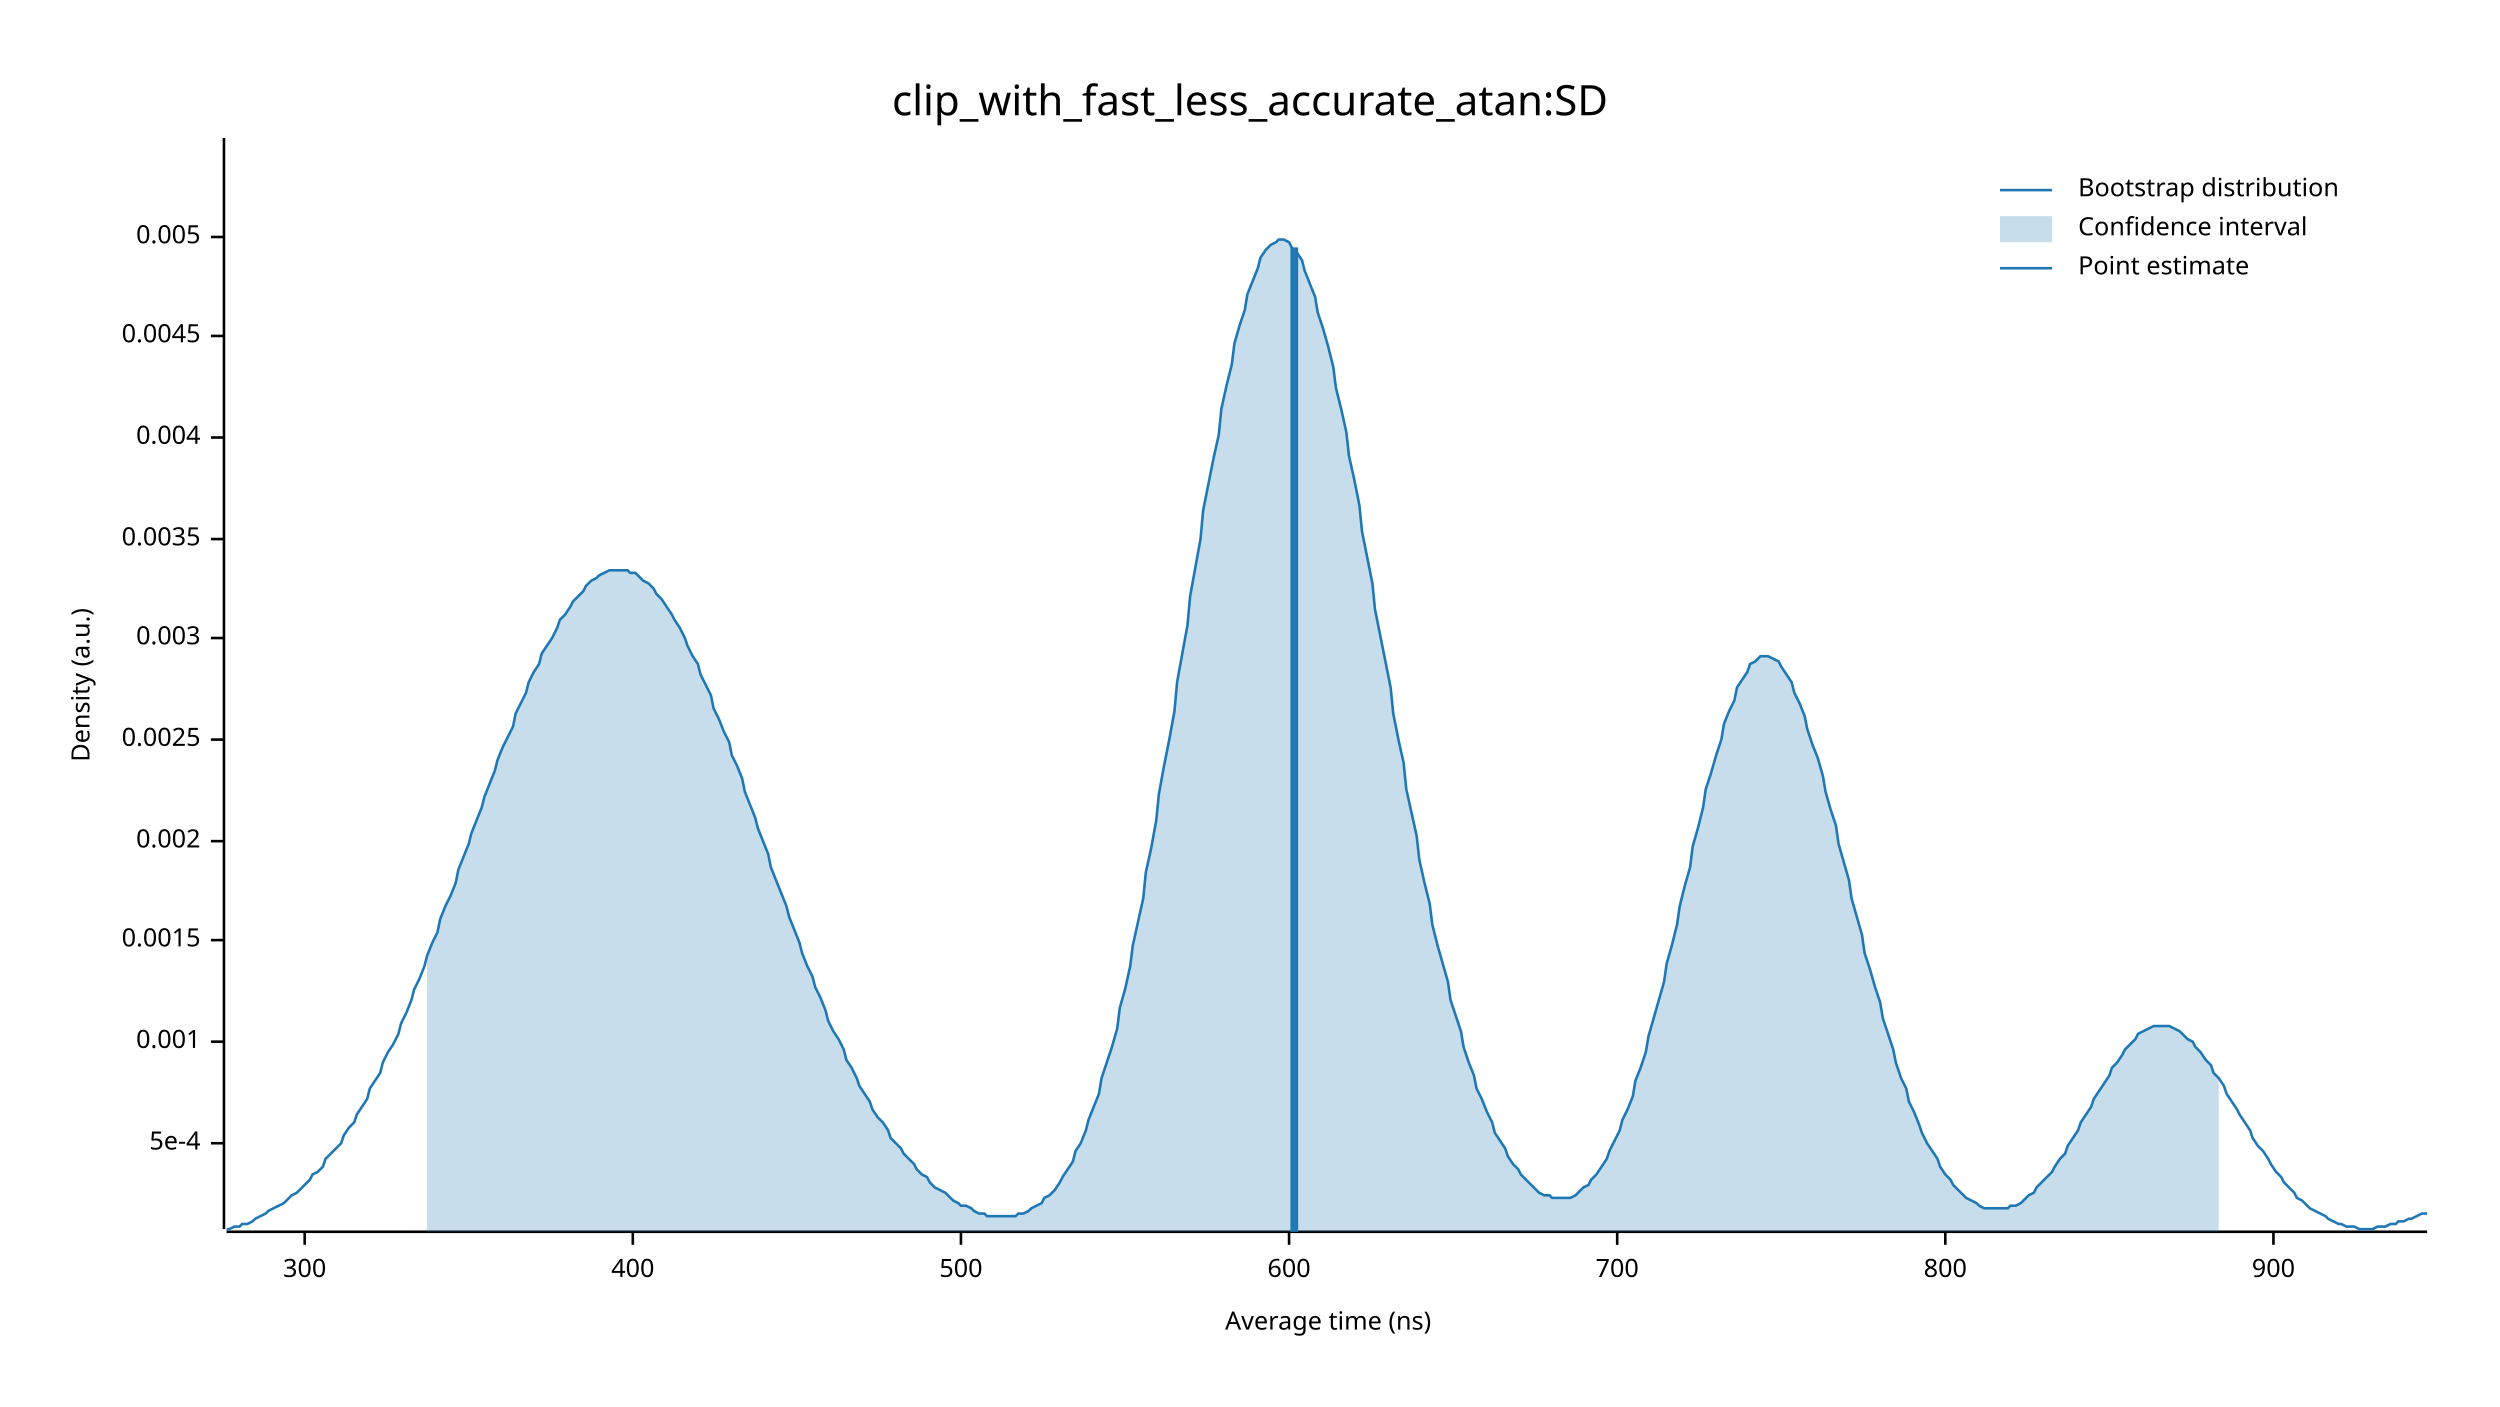
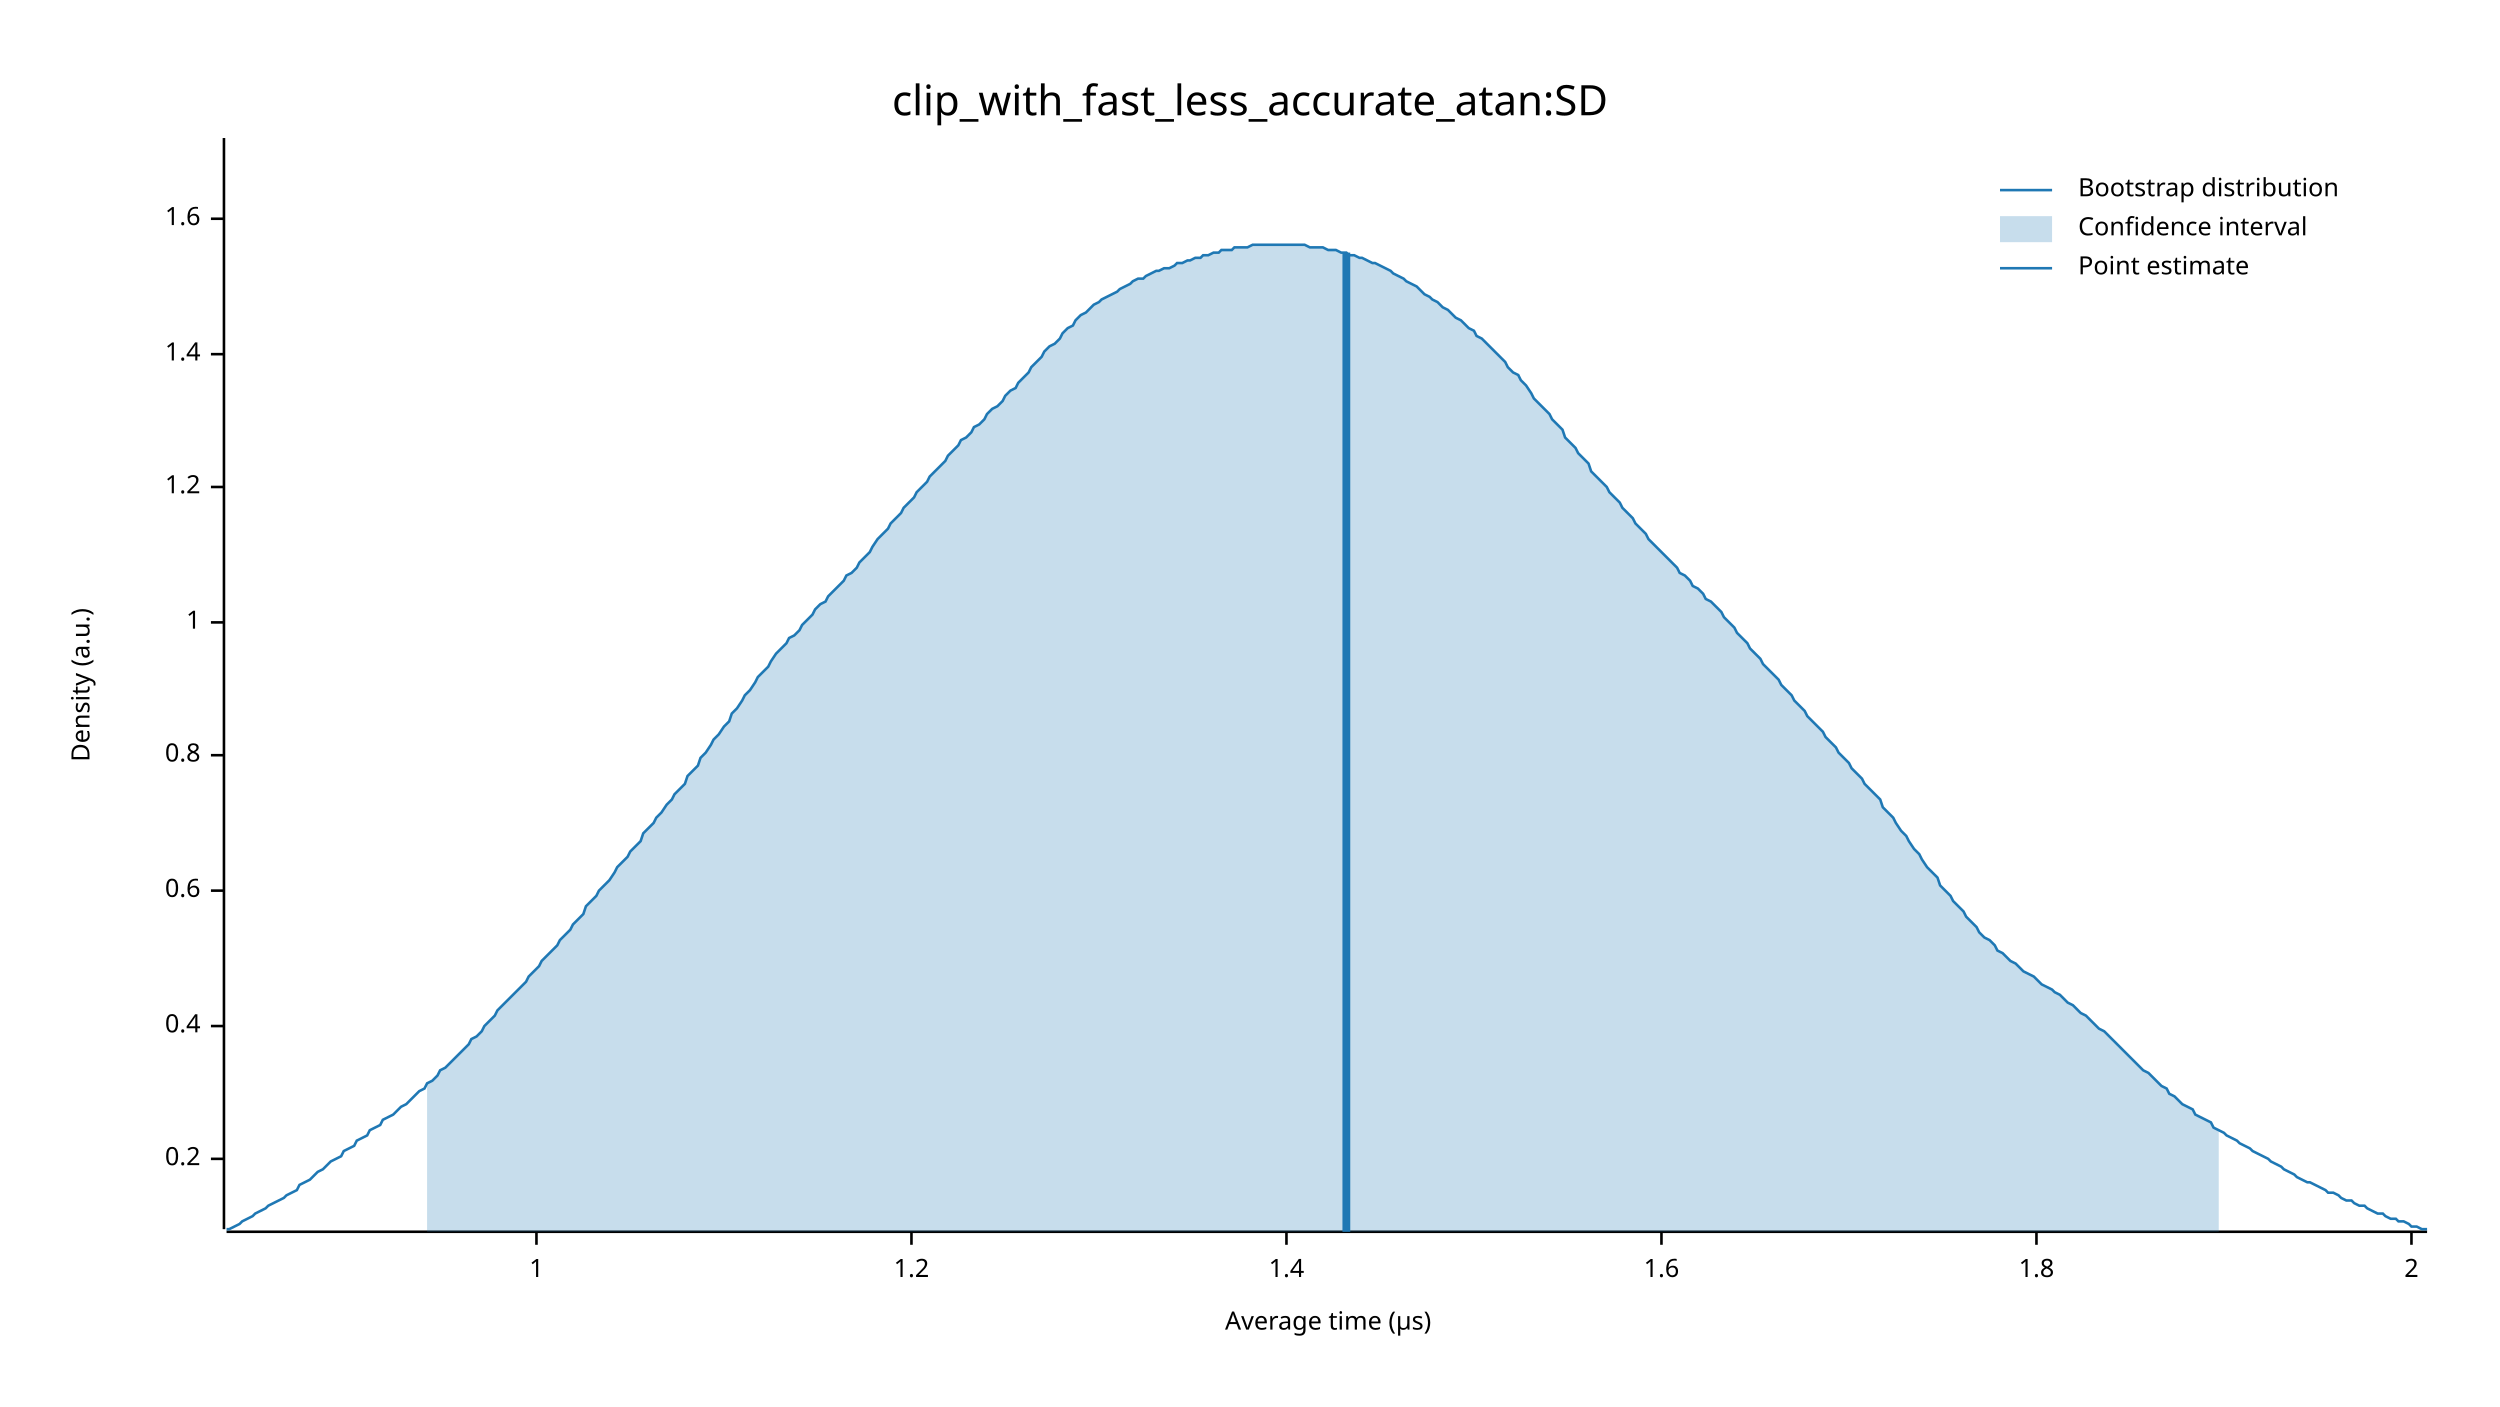
<svg xmlns="http://www.w3.org/2000/svg" width="960" height="540" viewBox="0 0 960 540">
  <text x="480" y="32" dy="0.76em" text-anchor="middle" font-family="sans-serif" font-size="16.129" opacity="1" fill="#000000">
clip_with_fast_less_accurate_atan:SD
</text>
  <text x="27" y="263" dy="0.76em" text-anchor="middle" font-family="sans-serif" font-size="9.677" opacity="1" fill="#000000" transform="rotate(270, 27, 263)">
Density (a.u.)
</text>
  <text x="510" y="513" dy="-0.5ex" text-anchor="middle" font-family="sans-serif" font-size="9.677" opacity="1" fill="#000000">
- Average time (ns)
+ Average time (µs)
</text>
  <polyline fill="none" opacity="1" stroke="#000000" stroke-width="1" points="86,53 86,472 " />
-   <text x="77" y="439" dy="0.5ex" text-anchor="end" font-family="sans-serif" font-size="9.677" opacity="1" fill="#000000">
- 5e-4
+   <text x="77" y="445" dy="0.5ex" text-anchor="end" font-family="sans-serif" font-size="9.677" opacity="1" fill="#000000">
+ 0.2
</text>
-   <polyline fill="none" opacity="1" stroke="#000000" stroke-width="1" points="81,439 86,439 " />
-   <text x="77" y="400" dy="0.5ex" text-anchor="end" font-family="sans-serif" font-size="9.677" opacity="1" fill="#000000">
- 0.001
+   <polyline fill="none" opacity="1" stroke="#000000" stroke-width="1" points="81,445 86,445 " />
+   <text x="77" y="394" dy="0.5ex" text-anchor="end" font-family="sans-serif" font-size="9.677" opacity="1" fill="#000000">
+ 0.4
</text>
-   <polyline fill="none" opacity="1" stroke="#000000" stroke-width="1" points="81,400 86,400 " />
-   <text x="77" y="361" dy="0.5ex" text-anchor="end" font-family="sans-serif" font-size="9.677" opacity="1" fill="#000000">
- 0.0015
+   <polyline fill="none" opacity="1" stroke="#000000" stroke-width="1" points="81,394 86,394 " />
+   <text x="77" y="342" dy="0.5ex" text-anchor="end" font-family="sans-serif" font-size="9.677" opacity="1" fill="#000000">
+ 0.6
</text>
-   <polyline fill="none" opacity="1" stroke="#000000" stroke-width="1" points="81,361 86,361 " />
-   <text x="77" y="323" dy="0.5ex" text-anchor="end" font-family="sans-serif" font-size="9.677" opacity="1" fill="#000000">
- 0.002
+   <polyline fill="none" opacity="1" stroke="#000000" stroke-width="1" points="81,342 86,342 " />
+   <text x="77" y="290" dy="0.5ex" text-anchor="end" font-family="sans-serif" font-size="9.677" opacity="1" fill="#000000">
+ 0.8
</text>
-   <polyline fill="none" opacity="1" stroke="#000000" stroke-width="1" points="81,323 86,323 " />
-   <text x="77" y="284" dy="0.5ex" text-anchor="end" font-family="sans-serif" font-size="9.677" opacity="1" fill="#000000">
- 0.0025
+   <polyline fill="none" opacity="1" stroke="#000000" stroke-width="1" points="81,290 86,290 " />
+   <text x="77" y="239" dy="0.5ex" text-anchor="end" font-family="sans-serif" font-size="9.677" opacity="1" fill="#000000">
+ 1
</text>
-   <polyline fill="none" opacity="1" stroke="#000000" stroke-width="1" points="81,284 86,284 " />
-   <text x="77" y="245" dy="0.5ex" text-anchor="end" font-family="sans-serif" font-size="9.677" opacity="1" fill="#000000">
- 0.003
+   <polyline fill="none" opacity="1" stroke="#000000" stroke-width="1" points="81,239 86,239 " />
+   <text x="77" y="187" dy="0.5ex" text-anchor="end" font-family="sans-serif" font-size="9.677" opacity="1" fill="#000000">
+ 1.2
</text>
-   <polyline fill="none" opacity="1" stroke="#000000" stroke-width="1" points="81,245 86,245 " />
-   <text x="77" y="207" dy="0.5ex" text-anchor="end" font-family="sans-serif" font-size="9.677" opacity="1" fill="#000000">
- 0.0035
+   <polyline fill="none" opacity="1" stroke="#000000" stroke-width="1" points="81,187 86,187 " />
+   <text x="77" y="136" dy="0.5ex" text-anchor="end" font-family="sans-serif" font-size="9.677" opacity="1" fill="#000000">
+ 1.4
</text>
-   <polyline fill="none" opacity="1" stroke="#000000" stroke-width="1" points="81,207 86,207 " />
-   <text x="77" y="168" dy="0.5ex" text-anchor="end" font-family="sans-serif" font-size="9.677" opacity="1" fill="#000000">
- 0.004
+   <polyline fill="none" opacity="1" stroke="#000000" stroke-width="1" points="81,136 86,136 " />
+   <text x="77" y="84" dy="0.5ex" text-anchor="end" font-family="sans-serif" font-size="9.677" opacity="1" fill="#000000">
+ 1.6
</text>
-   <polyline fill="none" opacity="1" stroke="#000000" stroke-width="1" points="81,168 86,168 " />
-   <text x="77" y="129" dy="0.5ex" text-anchor="end" font-family="sans-serif" font-size="9.677" opacity="1" fill="#000000">
- 0.0045
+   <polyline fill="none" opacity="1" stroke="#000000" stroke-width="1" points="81,84 86,84 " />
+   <polyline fill="none" opacity="1" stroke="#000000" stroke-width="1" points="87,473 932,473 " />
+   <text x="206" y="483" dy="0.76em" text-anchor="middle" font-family="sans-serif" font-size="9.677" opacity="1" fill="#000000">
+ 1
</text>
-   <polyline fill="none" opacity="1" stroke="#000000" stroke-width="1" points="81,129 86,129 " />
-   <text x="77" y="91" dy="0.5ex" text-anchor="end" font-family="sans-serif" font-size="9.677" opacity="1" fill="#000000">
- 0.005
+   <polyline fill="none" opacity="1" stroke="#000000" stroke-width="1" points="206,473 206,478 " />
+   <text x="350" y="483" dy="0.76em" text-anchor="middle" font-family="sans-serif" font-size="9.677" opacity="1" fill="#000000">
+ 1.2
</text>
-   <polyline fill="none" opacity="1" stroke="#000000" stroke-width="1" points="81,91 86,91 " />
-   <polyline fill="none" opacity="1" stroke="#000000" stroke-width="1" points="87,473 932,473 " />
-   <text x="117" y="483" dy="0.76em" text-anchor="middle" font-family="sans-serif" font-size="9.677" opacity="1" fill="#000000">
- 300
+   <polyline fill="none" opacity="1" stroke="#000000" stroke-width="1" points="350,473 350,478 " />
+   <text x="494" y="483" dy="0.76em" text-anchor="middle" font-family="sans-serif" font-size="9.677" opacity="1" fill="#000000">
+ 1.4
</text>
-   <polyline fill="none" opacity="1" stroke="#000000" stroke-width="1" points="117,473 117,478 " />
-   <text x="243" y="483" dy="0.76em" text-anchor="middle" font-family="sans-serif" font-size="9.677" opacity="1" fill="#000000">
- 400
+   <polyline fill="none" opacity="1" stroke="#000000" stroke-width="1" points="494,473 494,478 " />
+   <text x="638" y="483" dy="0.76em" text-anchor="middle" font-family="sans-serif" font-size="9.677" opacity="1" fill="#000000">
+ 1.6
</text>
-   <polyline fill="none" opacity="1" stroke="#000000" stroke-width="1" points="243,473 243,478 " />
-   <text x="369" y="483" dy="0.76em" text-anchor="middle" font-family="sans-serif" font-size="9.677" opacity="1" fill="#000000">
- 500
+   <polyline fill="none" opacity="1" stroke="#000000" stroke-width="1" points="638,473 638,478 " />
+   <text x="782" y="483" dy="0.76em" text-anchor="middle" font-family="sans-serif" font-size="9.677" opacity="1" fill="#000000">
+ 1.8
</text>
-   <polyline fill="none" opacity="1" stroke="#000000" stroke-width="1" points="369,473 369,478 " />
-   <text x="495" y="483" dy="0.76em" text-anchor="middle" font-family="sans-serif" font-size="9.677" opacity="1" fill="#000000">
- 600
+   <polyline fill="none" opacity="1" stroke="#000000" stroke-width="1" points="782,473 782,478 " />
+   <text x="926" y="483" dy="0.76em" text-anchor="middle" font-family="sans-serif" font-size="9.677" opacity="1" fill="#000000">
+ 2
</text>
-   <polyline fill="none" opacity="1" stroke="#000000" stroke-width="1" points="495,473 495,478 " />
-   <text x="621" y="483" dy="0.76em" text-anchor="middle" font-family="sans-serif" font-size="9.677" opacity="1" fill="#000000">
- 700
- </text>
-   <polyline fill="none" opacity="1" stroke="#000000" stroke-width="1" points="621,473 621,478 " />
-   <text x="747" y="483" dy="0.76em" text-anchor="middle" font-family="sans-serif" font-size="9.677" opacity="1" fill="#000000">
- 800
- </text>
-   <polyline fill="none" opacity="1" stroke="#000000" stroke-width="1" points="747,473 747,478 " />
-   <text x="873" y="483" dy="0.76em" text-anchor="middle" font-family="sans-serif" font-size="9.677" opacity="1" fill="#000000">
- 900
- </text>
-   <polyline fill="none" opacity="1" stroke="#000000" stroke-width="1" points="873,473 873,478 " />
-   <polyline fill="none" opacity="1" stroke="#1F78B4" stroke-width="1" points="87,472 88,472 90,471 92,471 93,470 95,470 97,469 98,468 100,467 102,466 103,465 105,464 107,463 109,462 110,461 112,459 114,458 115,457 117,455 119,453 120,451 122,450 124,448 125,445 127,443 129,441 131,439 132,436 134,433 136,431 137,428 139,425 141,422 142,418 144,415 146,412 147,408 149,404 151,401 153,397 154,393 156,389 158,384 159,380 161,376 163,371 164,367 166,362 168,358 169,353 171,348 173,344 175,339 176,334 178,329 180,324 181,320 183,315 185,310 186,306 188,301 190,296 191,292 193,287 195,283 197,279 198,274 200,270 202,266 203,262 205,258 207,255 208,251 210,248 212,245 214,241 215,238 217,236 219,233 220,231 222,229 224,227 225,225 227,223 229,222 230,221 232,220 234,219 236,219 237,219 239,219 241,219 242,220 244,220 246,222 247,223 249,224 251,226 252,228 254,230 256,233 258,236 259,238 261,241 263,245 264,248 266,252 268,255 269,259 271,263 273,267 274,272 276,276 278,281 280,285 281,290 283,294 285,299 286,304 288,309 290,314 291,318 293,323 295,328 296,333 298,338 300,343 302,348 303,352 305,357 307,362 308,366 310,371 312,375 313,379 315,383 317,388 318,392 320,396 322,399 324,403 325,407 327,410 329,414 330,417 332,420 334,423 335,426 337,429 339,431 341,434 342,437 344,439 346,441 347,443 349,445 351,447 352,449 354,451 356,452 357,454 359,456 361,457 363,458 364,459 366,461 368,462 369,463 371,463 373,464 374,465 376,466 378,466 379,467 381,467 383,467 385,467 386,467 388,467 390,467 391,466 393,466 395,465 396,464 398,463 400,462 401,460 403,459 405,457 407,454 408,452 410,449 412,446 413,442 415,439 417,434 418,430 420,425 422,420 423,414 425,408 427,402 429,395 430,387 432,380 434,371 435,363 437,354 439,345 440,335 442,326 444,315 445,305 447,294 449,284 451,273 452,262 454,251 456,240 457,229 459,218 461,207 462,196 464,186 466,176 468,167 469,157 471,148 473,140 474,132 476,125 478,119 479,113 481,108 483,103 484,99 486,96 488,94 490,93 491,92 493,92 495,93 496,95 498,97 500,100 501,104 503,109 505,114 506,120 508,126 510,133 512,141 513,149 515,157 517,166 518,175 520,184 522,194 523,204 525,214 527,224 528,234 530,244 532,254 534,264 535,274 537,284 539,293 540,303 542,312 544,321 545,330 547,339 549,347 550,355 552,363 554,370 556,377 557,384 559,390 561,396 562,402 564,408 566,413 567,418 569,422 571,427 573,431 574,435 576,438 578,441 579,444 581,447 583,449 584,451 586,453 588,455 589,456 591,458 593,459 595,459 596,460 598,460 600,460 601,460 603,460 605,459 606,458 608,456 610,455 611,453 613,451 615,448 617,445 618,442 620,438 622,434 623,430 625,426 627,421 628,415 630,410 632,404 633,398 635,391 637,384 639,377 640,370 642,363 644,355 645,348 647,340 649,333 650,325 652,318 654,310 655,303 657,297 659,290 661,284 662,278 664,273 666,269 667,264 669,261 671,258 672,255 674,254 676,252 677,252 679,252 681,253 683,254 684,256 686,259 688,262 689,266 691,270 693,275 694,280 696,286 698,291 700,298 701,304 703,311 705,317 706,324 708,331 710,338 711,345 713,352 715,359 716,366 718,372 720,379 722,385 723,391 725,397 727,403 728,408 730,414 732,418 733,423 735,427 737,432 738,435 740,439 742,442 744,445 745,448 747,451 749,453 750,455 752,457 754,459 755,460 757,461 759,462 760,463 762,464 764,464 766,464 767,464 769,464 771,464 772,463 774,463 776,462 777,461 779,459 781,458 782,456 784,454 786,452 788,450 789,448 791,445 793,443 794,440 796,437 798,434 799,431 801,428 803,425 804,422 806,419 808,416 810,413 811,410 813,408 815,405 816,403 818,401 820,399 821,397 823,396 825,395 827,394 828,394 830,394 832,394 833,394 835,395 837,396 838,397 840,399 842,400 843,402 845,404 847,407 849,409 850,412 852,414 854,417 855,420 857,423 859,426 860,428 862,431 864,434 865,437 867,440 869,442 871,445 872,447 874,450 876,452 877,454 879,456 881,458 882,460 884,461 886,463 887,464 889,465 891,466 893,467 894,468 896,469 898,470 899,470 901,471 903,471 904,471 906,472 908,472 909,472 911,472 913,471 915,471 916,471 918,470 920,470 921,469 923,469 925,468 926,468 928,467 930,466 932,466 " />
-   <polygon opacity="0.25" fill="#1F78B4" points="164,367 166,362 168,358 169,353 171,348 173,344 175,339 176,334 178,329 180,324 181,320 183,315 185,310 186,306 188,301 190,296 191,292 193,287 195,283 197,279 198,274 200,270 202,266 203,262 205,258 207,255 208,251 210,248 212,245 214,241 215,238 217,236 219,233 220,231 222,229 224,227 225,225 227,223 229,222 230,221 232,220 234,219 236,219 237,219 239,219 241,219 242,220 244,220 246,222 247,223 249,224 251,226 252,228 254,230 256,233 258,236 259,238 261,241 263,245 264,248 266,252 268,255 269,259 271,263 273,267 274,272 276,276 278,281 280,285 281,290 283,294 285,299 286,304 288,309 290,314 291,318 293,323 295,328 296,333 298,338 300,343 302,348 303,352 305,357 307,362 308,366 310,371 312,375 313,379 315,383 317,388 318,392 320,396 322,399 324,403 325,407 327,410 329,414 330,417 332,420 334,423 335,426 337,429 339,431 341,434 342,437 344,439 346,441 347,443 349,445 351,447 352,449 354,451 356,452 357,454 359,456 361,457 363,458 364,459 366,461 368,462 369,463 371,463 373,464 374,465 376,466 378,466 379,467 381,467 383,467 385,467 386,467 388,467 390,467 391,466 393,466 395,465 396,464 398,463 400,462 401,460 403,459 405,457 407,454 408,452 410,449 412,446 413,442 415,439 417,434 418,430 420,425 422,420 423,414 425,408 427,402 429,395 430,387 432,380 434,371 435,363 437,354 439,345 440,335 442,326 444,315 445,305 447,294 449,284 451,273 452,262 454,251 456,240 457,229 459,218 461,207 462,196 464,186 466,176 468,167 469,157 471,148 473,140 474,132 476,125 478,119 479,113 481,108 483,103 484,99 486,96 488,94 490,93 491,92 493,92 495,93 496,95 498,97 500,100 501,104 503,109 505,114 506,120 508,126 510,133 512,141 513,149 515,157 517,166 518,175 520,184 522,194 523,204 525,214 527,224 528,234 530,244 532,254 534,264 535,274 537,284 539,293 540,303 542,312 544,321 545,330 547,339 549,347 550,355 552,363 554,370 556,377 557,384 559,390 561,396 562,402 564,408 566,413 567,418 569,422 571,427 573,431 574,435 576,438 578,441 579,444 581,447 583,449 584,451 586,453 588,455 589,456 591,458 593,459 595,459 596,460 598,460 600,460 601,460 603,460 605,459 606,458 608,456 610,455 611,453 613,451 615,448 617,445 618,442 620,438 622,434 623,430 625,426 627,421 628,415 630,410 632,404 633,398 635,391 637,384 639,377 640,370 642,363 644,355 645,348 647,340 649,333 650,325 652,318 654,310 655,303 657,297 659,290 661,284 662,278 664,273 666,269 667,264 669,261 671,258 672,255 674,254 676,252 677,252 679,252 681,253 683,254 684,256 686,259 688,262 689,266 691,270 693,275 694,280 696,286 698,291 700,298 701,304 703,311 705,317 706,324 708,331 710,338 711,345 713,352 715,359 716,366 718,372 720,379 722,385 723,391 725,397 727,403 728,408 730,414 732,418 733,423 735,427 737,432 738,435 740,439 742,442 744,445 745,448 747,451 749,453 750,455 752,457 754,459 755,460 757,461 759,462 760,463 762,464 764,464 766,464 767,464 769,464 771,464 772,463 774,463 776,462 777,461 779,459 781,458 782,456 784,454 786,452 788,450 789,448 791,445 793,443 794,440 796,437 798,434 799,431 801,428 803,425 804,422 806,419 808,416 810,413 811,410 813,408 815,405 816,403 818,401 820,399 821,397 823,396 825,395 827,394 828,394 830,394 832,394 833,394 835,395 837,396 838,397 840,399 842,400 843,402 845,404 847,407 849,409 850,412 852,414 852,473 164,473 " />
-   <polyline fill="none" opacity="1" stroke="#1F78B4" stroke-width="3" points="497,473 497,95 " />
+   <polyline fill="none" opacity="1" stroke="#000000" stroke-width="1" points="926,473 926,478 " />
+   <polyline fill="none" opacity="1" stroke="#1F78B4" stroke-width="1" points="87,472 88,472 90,471 92,470 93,469 95,468 97,467 98,466 100,465 102,464 103,463 105,462 107,461 109,460 110,459 112,458 114,457 115,455 117,454 119,453 120,452 122,450 124,449 125,448 127,446 129,445 131,444 132,442 134,441 136,440 137,438 139,437 141,436 142,434 144,433 146,432 147,430 149,429 151,428 153,426 154,425 156,424 158,422 159,421 161,419 163,418 164,416 166,415 168,413 169,411 171,410 173,408 175,406 176,405 178,403 180,401 181,399 183,398 185,396 186,394 188,392 190,390 191,388 193,386 195,384 197,382 198,381 200,379 202,377 203,375 205,373 207,371 208,369 210,367 212,365 214,363 215,361 217,359 219,357 220,355 222,353 224,351 225,348 227,346 229,344 230,342 232,340 234,338 236,335 237,333 239,331 241,329 242,327 244,325 246,323 247,320 249,318 251,316 252,314 254,312 256,309 258,307 259,305 261,303 263,301 264,298 266,296 268,294 269,291 271,289 273,286 274,284 276,282 278,279 280,277 281,274 283,272 285,269 286,267 288,265 290,262 291,260 293,258 295,256 296,254 298,251 300,249 302,247 303,245 305,244 307,242 308,240 310,238 312,236 313,234 315,232 317,231 318,229 320,227 322,225 324,223 325,221 327,220 329,218 330,216 332,214 334,212 335,210 337,207 339,205 341,203 342,201 344,199 346,197 347,195 349,193 351,191 352,189 354,187 356,185 357,183 359,181 361,179 363,177 364,175 366,173 368,171 369,169 371,168 373,166 374,164 376,163 378,161 379,159 381,157 383,156 385,154 386,152 388,150 390,149 391,147 393,145 395,143 396,141 398,139 400,137 401,135 403,133 405,132 407,130 408,128 410,126 412,125 413,123 415,121 417,120 418,119 420,117 422,116 423,115 425,114 427,113 429,112 430,111 432,110 434,109 435,108 437,107 439,107 440,106 442,105 444,104 445,104 447,103 449,103 451,102 452,101 454,101 456,100 457,100 459,99 461,99 462,98 464,98 466,97 468,97 469,96 471,96 473,96 474,95 476,95 478,95 479,95 481,94 483,94 484,94 486,94 488,94 490,94 491,94 493,94 495,94 496,94 498,94 500,94 501,94 503,95 505,95 506,95 508,95 510,96 512,96 513,96 515,97 517,97 518,98 520,98 522,99 523,99 525,100 527,101 528,101 530,102 532,103 534,104 535,105 537,106 539,107 540,108 542,109 544,110 545,111 547,113 549,114 550,115 552,116 554,118 556,119 557,120 559,122 561,123 562,124 564,126 566,127 567,129 569,130 571,132 573,134 574,135 576,137 578,139 579,141 581,143 583,144 584,146 586,148 588,151 589,153 591,155 593,157 595,159 596,161 598,163 600,165 601,168 603,170 605,172 606,174 608,176 610,178 611,181 613,183 615,185 617,187 618,189 620,191 622,193 623,195 625,197 627,199 628,201 630,203 632,205 633,207 635,209 637,211 639,213 640,214 642,216 644,218 645,220 647,221 649,223 650,225 652,226 654,228 655,230 657,231 659,233 661,235 662,237 664,239 666,241 667,243 669,245 671,247 672,249 674,251 676,253 677,255 679,257 681,259 683,261 684,263 686,265 688,267 689,269 691,271 693,273 694,275 696,277 698,279 700,281 701,283 703,285 705,287 706,289 708,291 710,293 711,295 713,297 715,299 716,301 718,303 720,305 722,307 723,310 725,312 727,314 728,316 730,319 732,321 733,323 735,326 737,328 738,330 740,333 742,335 744,337 745,340 747,342 749,344 750,346 752,348 754,350 755,352 757,354 759,356 760,358 762,360 764,361 766,363 767,365 769,366 771,368 772,369 774,370 776,372 777,373 779,374 781,375 782,376 784,378 786,379 788,380 789,381 791,382 793,384 794,385 796,386 798,388 799,389 801,390 803,392 804,393 806,395 808,396 810,398 811,399 813,401 815,403 816,404 818,406 820,408 821,409 823,411 825,412 827,414 828,415 830,417 832,418 833,420 835,421 837,423 838,424 840,425 842,426 843,428 845,429 847,430 849,431 850,433 852,434 854,435 855,436 857,437 859,438 860,439 862,440 864,441 865,442 867,443 869,444 871,445 872,446 874,447 876,448 877,449 879,450 881,451 882,452 884,453 886,454 887,454 889,455 891,456 893,457 894,458 896,458 898,459 899,460 901,461 903,461 904,462 906,463 908,463 909,464 911,465 913,466 915,466 916,467 918,468 920,468 921,469 923,469 925,470 926,471 928,471 930,472 932,472 " />
+   <polygon opacity="0.25" fill="#1F78B4" points="164,416 166,415 168,413 169,411 171,410 173,408 175,406 176,405 178,403 180,401 181,399 183,398 185,396 186,394 188,392 190,390 191,388 193,386 195,384 197,382 198,381 200,379 202,377 203,375 205,373 207,371 208,369 210,367 212,365 214,363 215,361 217,359 219,357 220,355 222,353 224,351 225,348 227,346 229,344 230,342 232,340 234,338 236,335 237,333 239,331 241,329 242,327 244,325 246,323 247,320 249,318 251,316 252,314 254,312 256,309 258,307 259,305 261,303 263,301 264,298 266,296 268,294 269,291 271,289 273,286 274,284 276,282 278,279 280,277 281,274 283,272 285,269 286,267 288,265 290,262 291,260 293,258 295,256 296,254 298,251 300,249 302,247 303,245 305,244 307,242 308,240 310,238 312,236 313,234 315,232 317,231 318,229 320,227 322,225 324,223 325,221 327,220 329,218 330,216 332,214 334,212 335,210 337,207 339,205 341,203 342,201 344,199 346,197 347,195 349,193 351,191 352,189 354,187 356,185 357,183 359,181 361,179 363,177 364,175 366,173 368,171 369,169 371,168 373,166 374,164 376,163 378,161 379,159 381,157 383,156 385,154 386,152 388,150 390,149 391,147 393,145 395,143 396,141 398,139 400,137 401,135 403,133 405,132 407,130 408,128 410,126 412,125 413,123 415,121 417,120 418,119 420,117 422,116 423,115 425,114 427,113 429,112 430,111 432,110 434,109 435,108 437,107 439,107 440,106 442,105 444,104 445,104 447,103 449,103 451,102 452,101 454,101 456,100 457,100 459,99 461,99 462,98 464,98 466,97 468,97 469,96 471,96 473,96 474,95 476,95 478,95 479,95 481,94 483,94 484,94 486,94 488,94 490,94 491,94 493,94 495,94 496,94 498,94 500,94 501,94 503,95 505,95 506,95 508,95 510,96 512,96 513,96 515,97 517,97 518,98 520,98 522,99 523,99 525,100 527,101 528,101 530,102 532,103 534,104 535,105 537,106 539,107 540,108 542,109 544,110 545,111 547,113 549,114 550,115 552,116 554,118 556,119 557,120 559,122 561,123 562,124 564,126 566,127 567,129 569,130 571,132 573,134 574,135 576,137 578,139 579,141 581,143 583,144 584,146 586,148 588,151 589,153 591,155 593,157 595,159 596,161 598,163 600,165 601,168 603,170 605,172 606,174 608,176 610,178 611,181 613,183 615,185 617,187 618,189 620,191 622,193 623,195 625,197 627,199 628,201 630,203 632,205 633,207 635,209 637,211 639,213 640,214 642,216 644,218 645,220 647,221 649,223 650,225 652,226 654,228 655,230 657,231 659,233 661,235 662,237 664,239 666,241 667,243 669,245 671,247 672,249 674,251 676,253 677,255 679,257 681,259 683,261 684,263 686,265 688,267 689,269 691,271 693,273 694,275 696,277 698,279 700,281 701,283 703,285 705,287 706,289 708,291 710,293 711,295 713,297 715,299 716,301 718,303 720,305 722,307 723,310 725,312 727,314 728,316 730,319 732,321 733,323 735,326 737,328 738,330 740,333 742,335 744,337 745,340 747,342 749,344 750,346 752,348 754,350 755,352 757,354 759,356 760,358 762,360 764,361 766,363 767,365 769,366 771,368 772,369 774,370 776,372 777,373 779,374 781,375 782,376 784,378 786,379 788,380 789,381 791,382 793,384 794,385 796,386 798,388 799,389 801,390 803,392 804,393 806,395 808,396 810,398 811,399 813,401 815,403 816,404 818,406 820,408 821,409 823,411 825,412 827,414 828,415 830,417 832,418 833,420 835,421 837,423 838,424 840,425 842,426 843,428 845,429 847,430 849,431 850,433 852,434 852,473 164,473 " />
+   <polyline fill="none" opacity="1" stroke="#1F78B4" stroke-width="3" points="517,473 517,97 " />
  <text x="798" y="68" dy="0.76em" text-anchor="start" font-family="sans-serif" font-size="9.677" opacity="1" fill="#000000">
Bootstrap distribution
</text>
  <text x="798" y="83" dy="0.76em" text-anchor="start" font-family="sans-serif" font-size="9.677" opacity="1" fill="#000000">
Confidence interval
</text>
  <text x="798" y="98" dy="0.76em" text-anchor="start" font-family="sans-serif" font-size="9.677" opacity="1" fill="#000000">
Point estimate
</text>
  <polyline fill="none" opacity="1" stroke="#1F78B4" stroke-width="1" points="768,73 788,73 " />
  <rect x="768" y="83" width="20" height="10" opacity="0.25" fill="#1F78B4" stroke="none" />
  <polyline fill="none" opacity="1" stroke="#1F78B4" stroke-width="1" points="768,103 788,103 " />
</svg>
